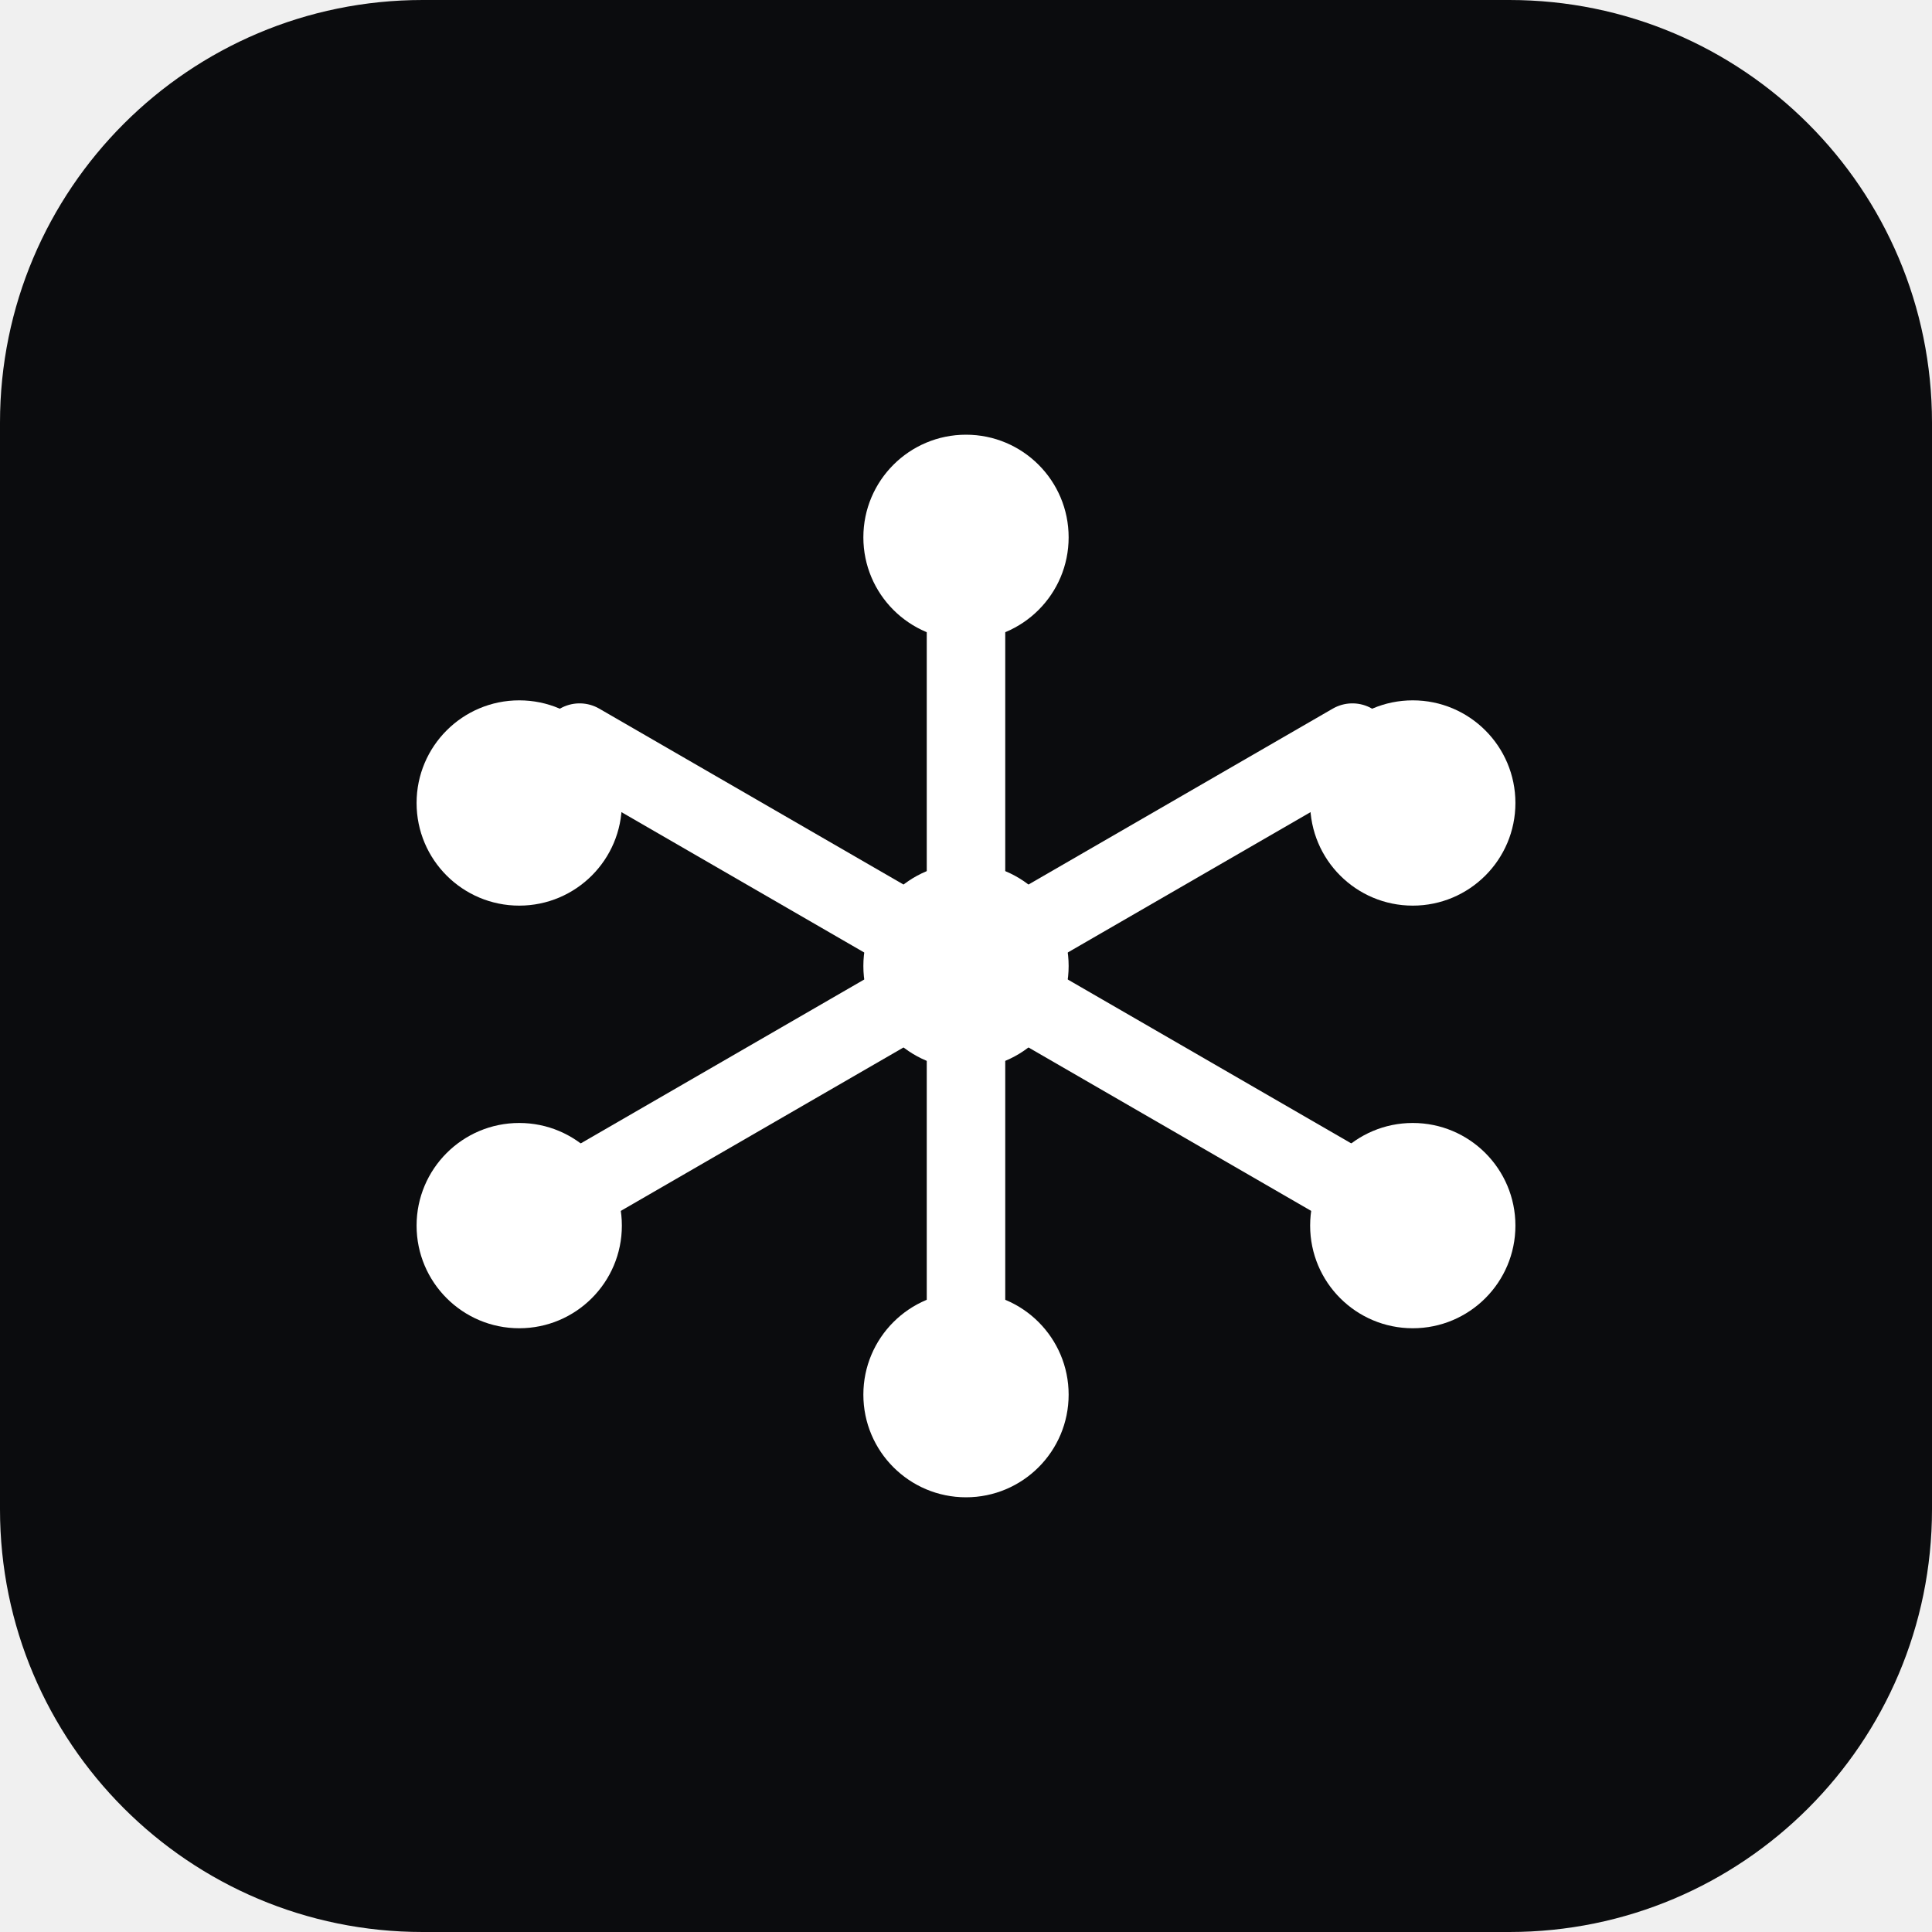
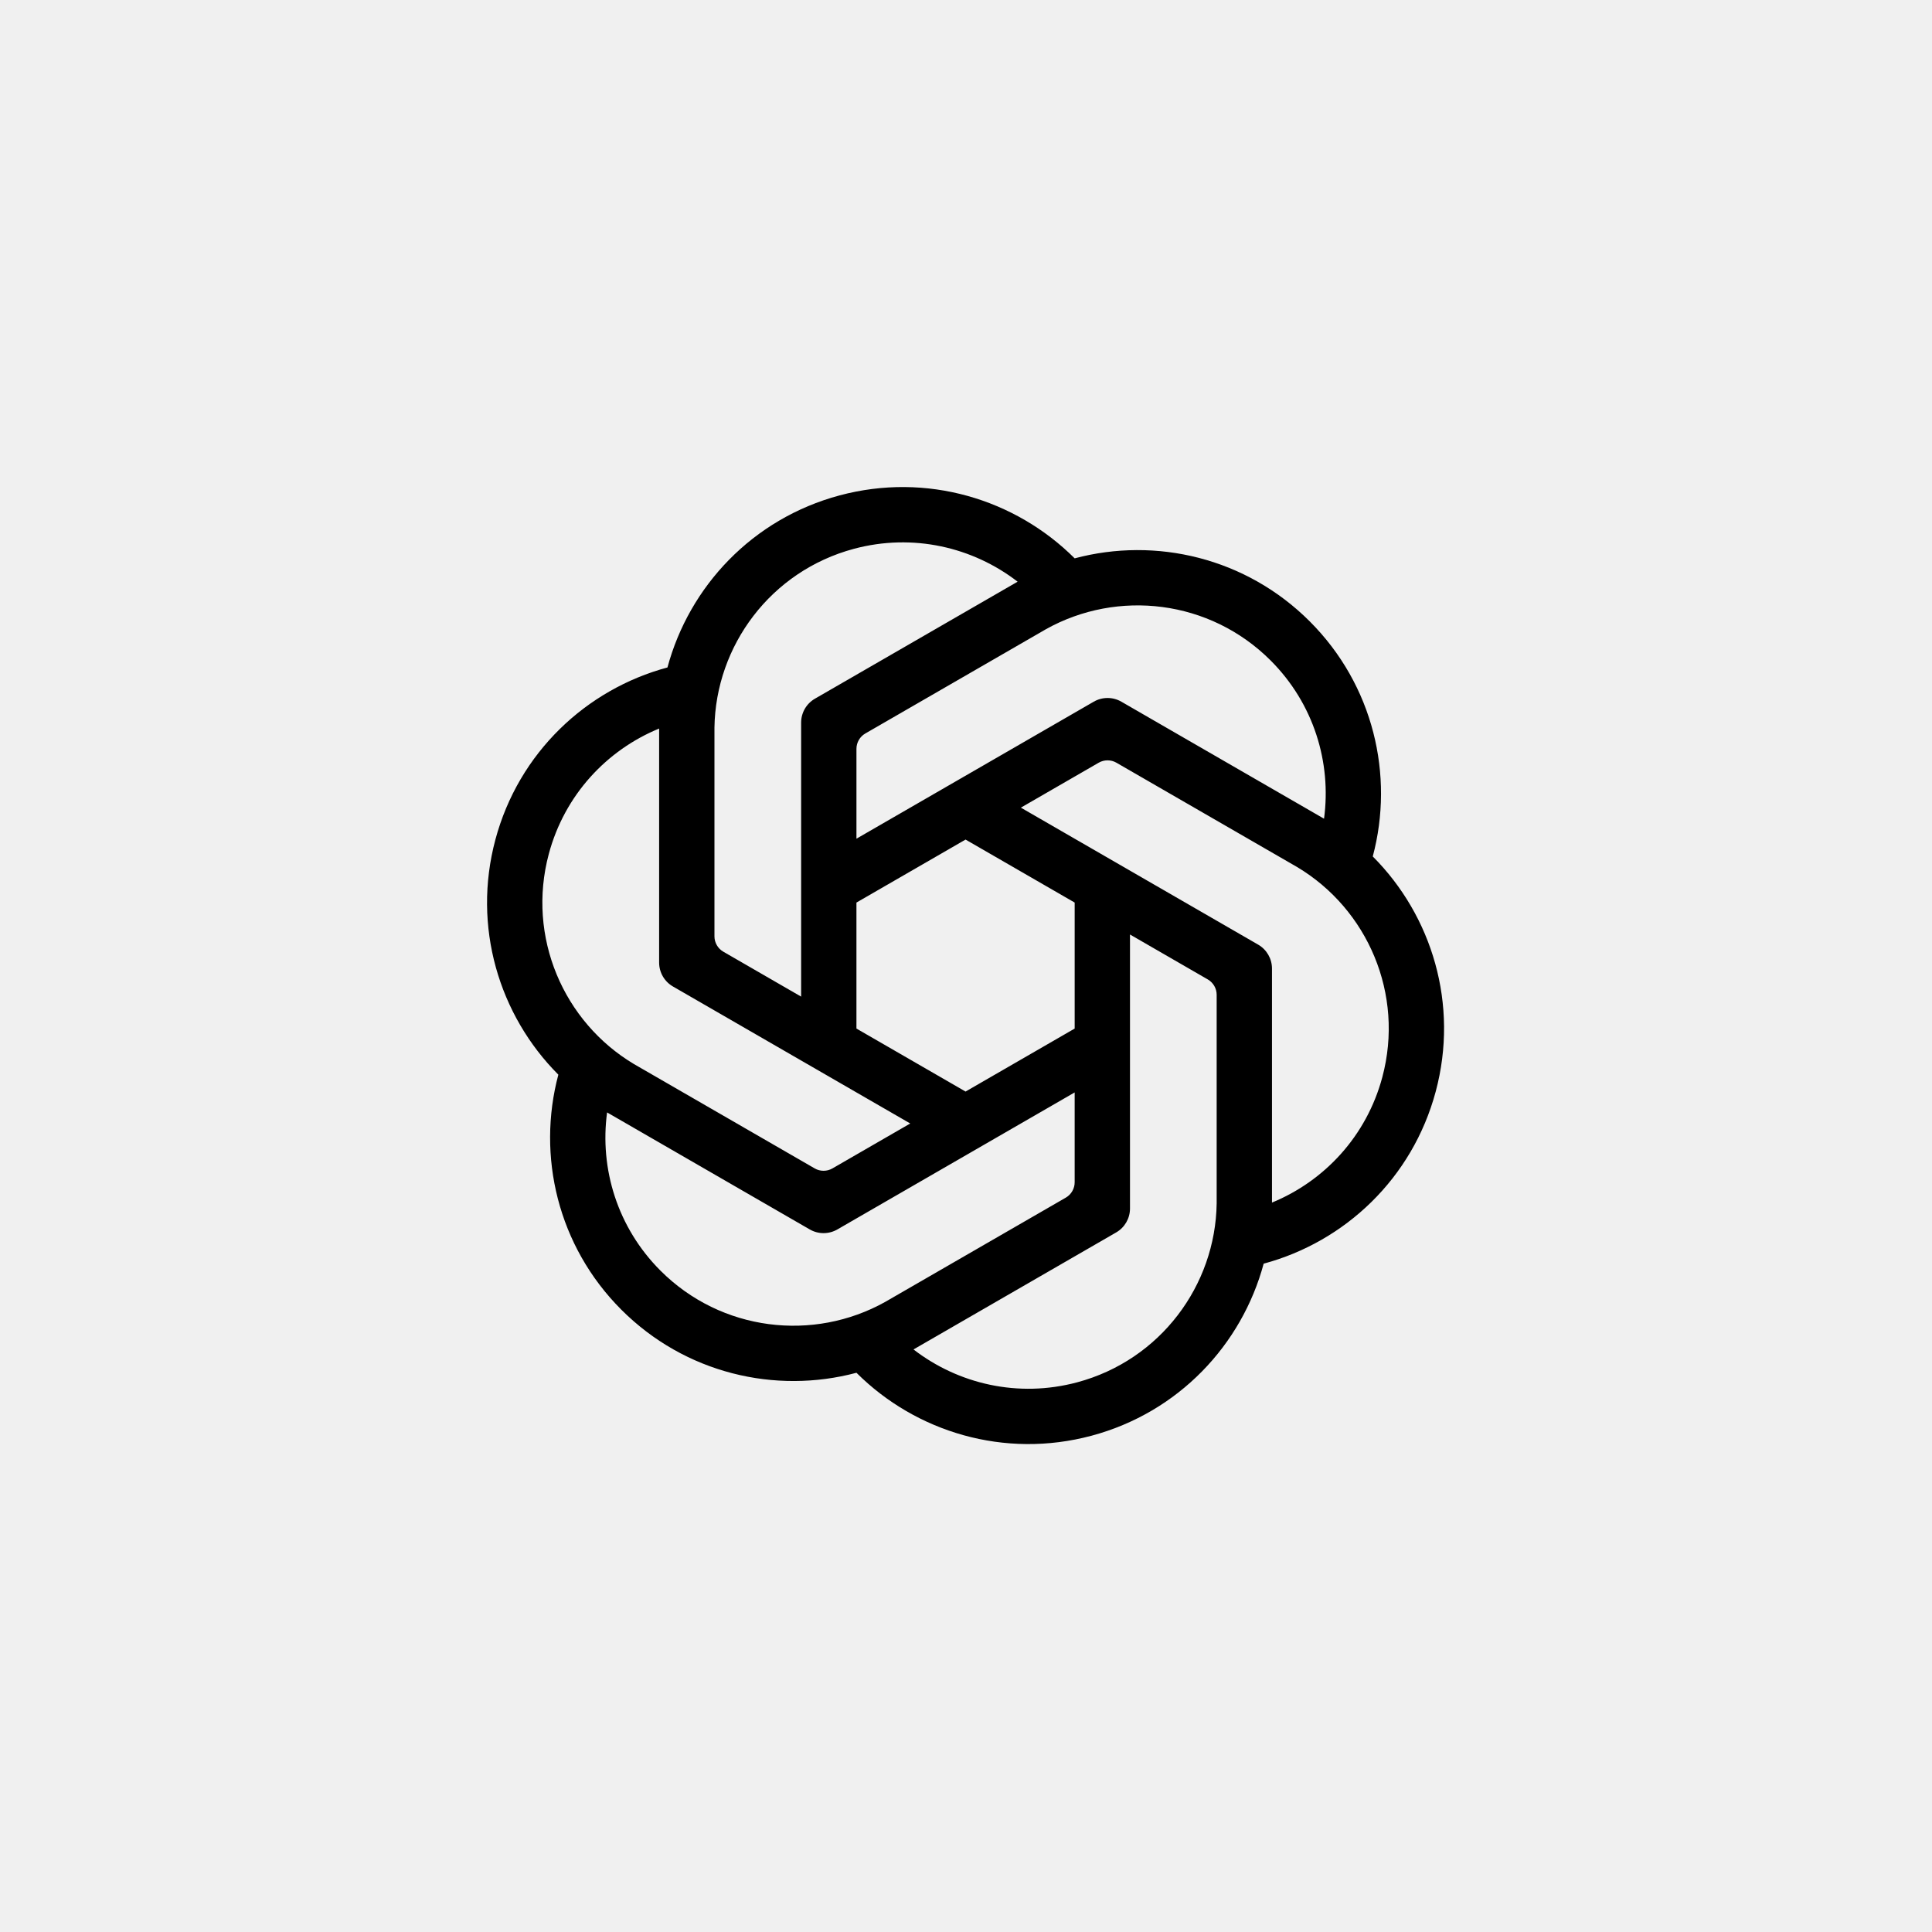
- <svg xmlns="http://www.w3.org/2000/svg" viewBox="0 0 32 32" width="32" height="32">
-   <rect width="32" height="32" rx="7" fill="#0b0c0e" />
-   <path d="M16 6.4c1.9 0 3.6.75 4.86 1.97a6.86 6.86 0 0 1 3.55 9.63 6.86 6.86 0 0 1-2.9 8.78 6.86 6.86 0 0 1-8.44 3.1 6.86 6.86 0 0 1-8.05-4.68 6.86 6.86 0 0 1 .43-9.53A6.86 6.86 0 0 1 9.6 7.03 6.84 6.84 0 0 1 16 6.4Z" fill="none" />
-   <g fill="#ffffff">
-     <circle cx="16" cy="16" r="1.7" />
-     <path d="M16 7.2a1.7 1.7 0 1 1 0 3.4 1.7 1.7 0 0 1 0-3.4Zm0 14.2a1.7 1.7 0 1 1 0 3.4 1.7 1.7 0 0 1 0-3.4Z" />
-     <path d="M23.4 11.6a1.7 1.7 0 1 1 0 3.4 1.7 1.7 0 0 1 0-3.4Zm-14.8 7a1.7 1.7 0 1 1 0 3.4 1.7 1.7 0 0 1 0-3.4Z" />
-     <path d="M23.4 18.6a1.7 1.7 0 1 1 0 3.4 1.7 1.7 0 0 1 0-3.4ZM8.6 11.6a1.7 1.7 0 1 1 0 3.4 1.7 1.7 0 0 1 0-3.4Z" />
-     <g stroke="#ffffff" stroke-width="1.3" stroke-linecap="round">
-       <path d="M16 16 16 8.9" />
-       <path d="M16 16 16 23.1" />
-       <path d="M16 16 22.4 12.3" />
-       <path d="M16 16 9.6 19.7" />
-       <path d="M16 16 22.4 19.7" />
-       <path d="M16 16 9.6 12.3" />
-     </g>
-   </g>
+ <svg xmlns="http://www.w3.org/2000/svg" width="716" height="716" viewBox="0 0 716 716" fill="none">
+   <path d="M508.749 317.399C516.777 287.314 508.991 253.884 485.389 230.282C461.788 206.681 428.36 198.895 398.273 206.923C376.231 184.928 343.39 174.956 311.148 183.596C278.906 192.234 255.45 217.292 247.36 247.361C217.291 255.451 192.233 278.91 183.595 311.149C174.957 343.391 184.927 376.232 206.924 398.274C198.896 428.359 206.683 461.789 230.284 485.391C253.885 508.992 287.313 516.779 317.401 508.75C339.442 530.745 372.286 540.717 404.525 532.079C436.767 523.441 460.223 498.384 468.313 468.315C498.383 460.224 523.44 436.766 532.078 404.526C540.716 372.285 530.747 339.443 508.749 317.402V317.399ZM470.899 244.776C486.892 260.77 493.488 282.601 490.687 303.412L415.577 260.046C412.411 258.218 408.509 258.218 405.345 260.046L317.401 310.82V277.526C317.401 275.191 318.652 273.005 320.676 271.837L387.644 233.174C414.178 218.353 448.346 222.223 470.901 244.776H470.899ZM357.837 311.144L398.275 334.491V381.185L357.837 404.532L317.398 381.185V334.491L357.837 311.144ZM264.776 269.693C265.207 239.305 285.644 211.649 316.453 203.393C338.3 197.54 360.505 202.744 377.127 215.573L302.014 258.937C298.848 260.764 296.898 264.144 296.898 267.798V369.346L268.065 352.699C266.043 351.531 264.776 349.353 264.776 347.017V269.691V269.693ZM203.391 316.454C209.244 294.608 224.854 277.978 244.276 269.999V356.73C244.276 360.384 246.226 363.763 249.392 365.591L337.337 416.365L308.503 433.013C306.481 434.181 303.961 434.188 301.939 433.02L234.971 394.357C208.868 378.789 195.138 347.261 203.391 316.454ZM244.775 470.9C228.781 454.906 222.186 433.075 224.986 412.264L300.096 455.63C303.263 457.457 307.164 457.457 310.328 455.63L398.273 404.856V438.149C398.273 440.485 397.022 442.671 394.997 443.839L328.029 482.502C301.495 497.322 267.327 493.452 244.772 470.9H244.775ZM450.897 445.982C450.466 476.371 430.029 504.027 399.22 512.283C377.373 518.136 355.168 512.932 338.547 500.102L413.659 456.738C416.826 454.911 418.775 451.532 418.775 447.877V346.329L447.609 362.977C449.631 364.145 450.897 366.323 450.897 368.659V445.985V445.982ZM512.282 399.221C506.429 421.068 490.819 437.697 471.397 445.676V358.946C471.397 355.292 469.448 351.912 466.281 350.085L378.336 299.311L407.17 282.663C409.192 281.495 411.712 281.487 413.734 282.655L480.702 321.318C506.805 336.887 520.536 368.415 512.282 399.221Z" fill="black" />
</svg>
